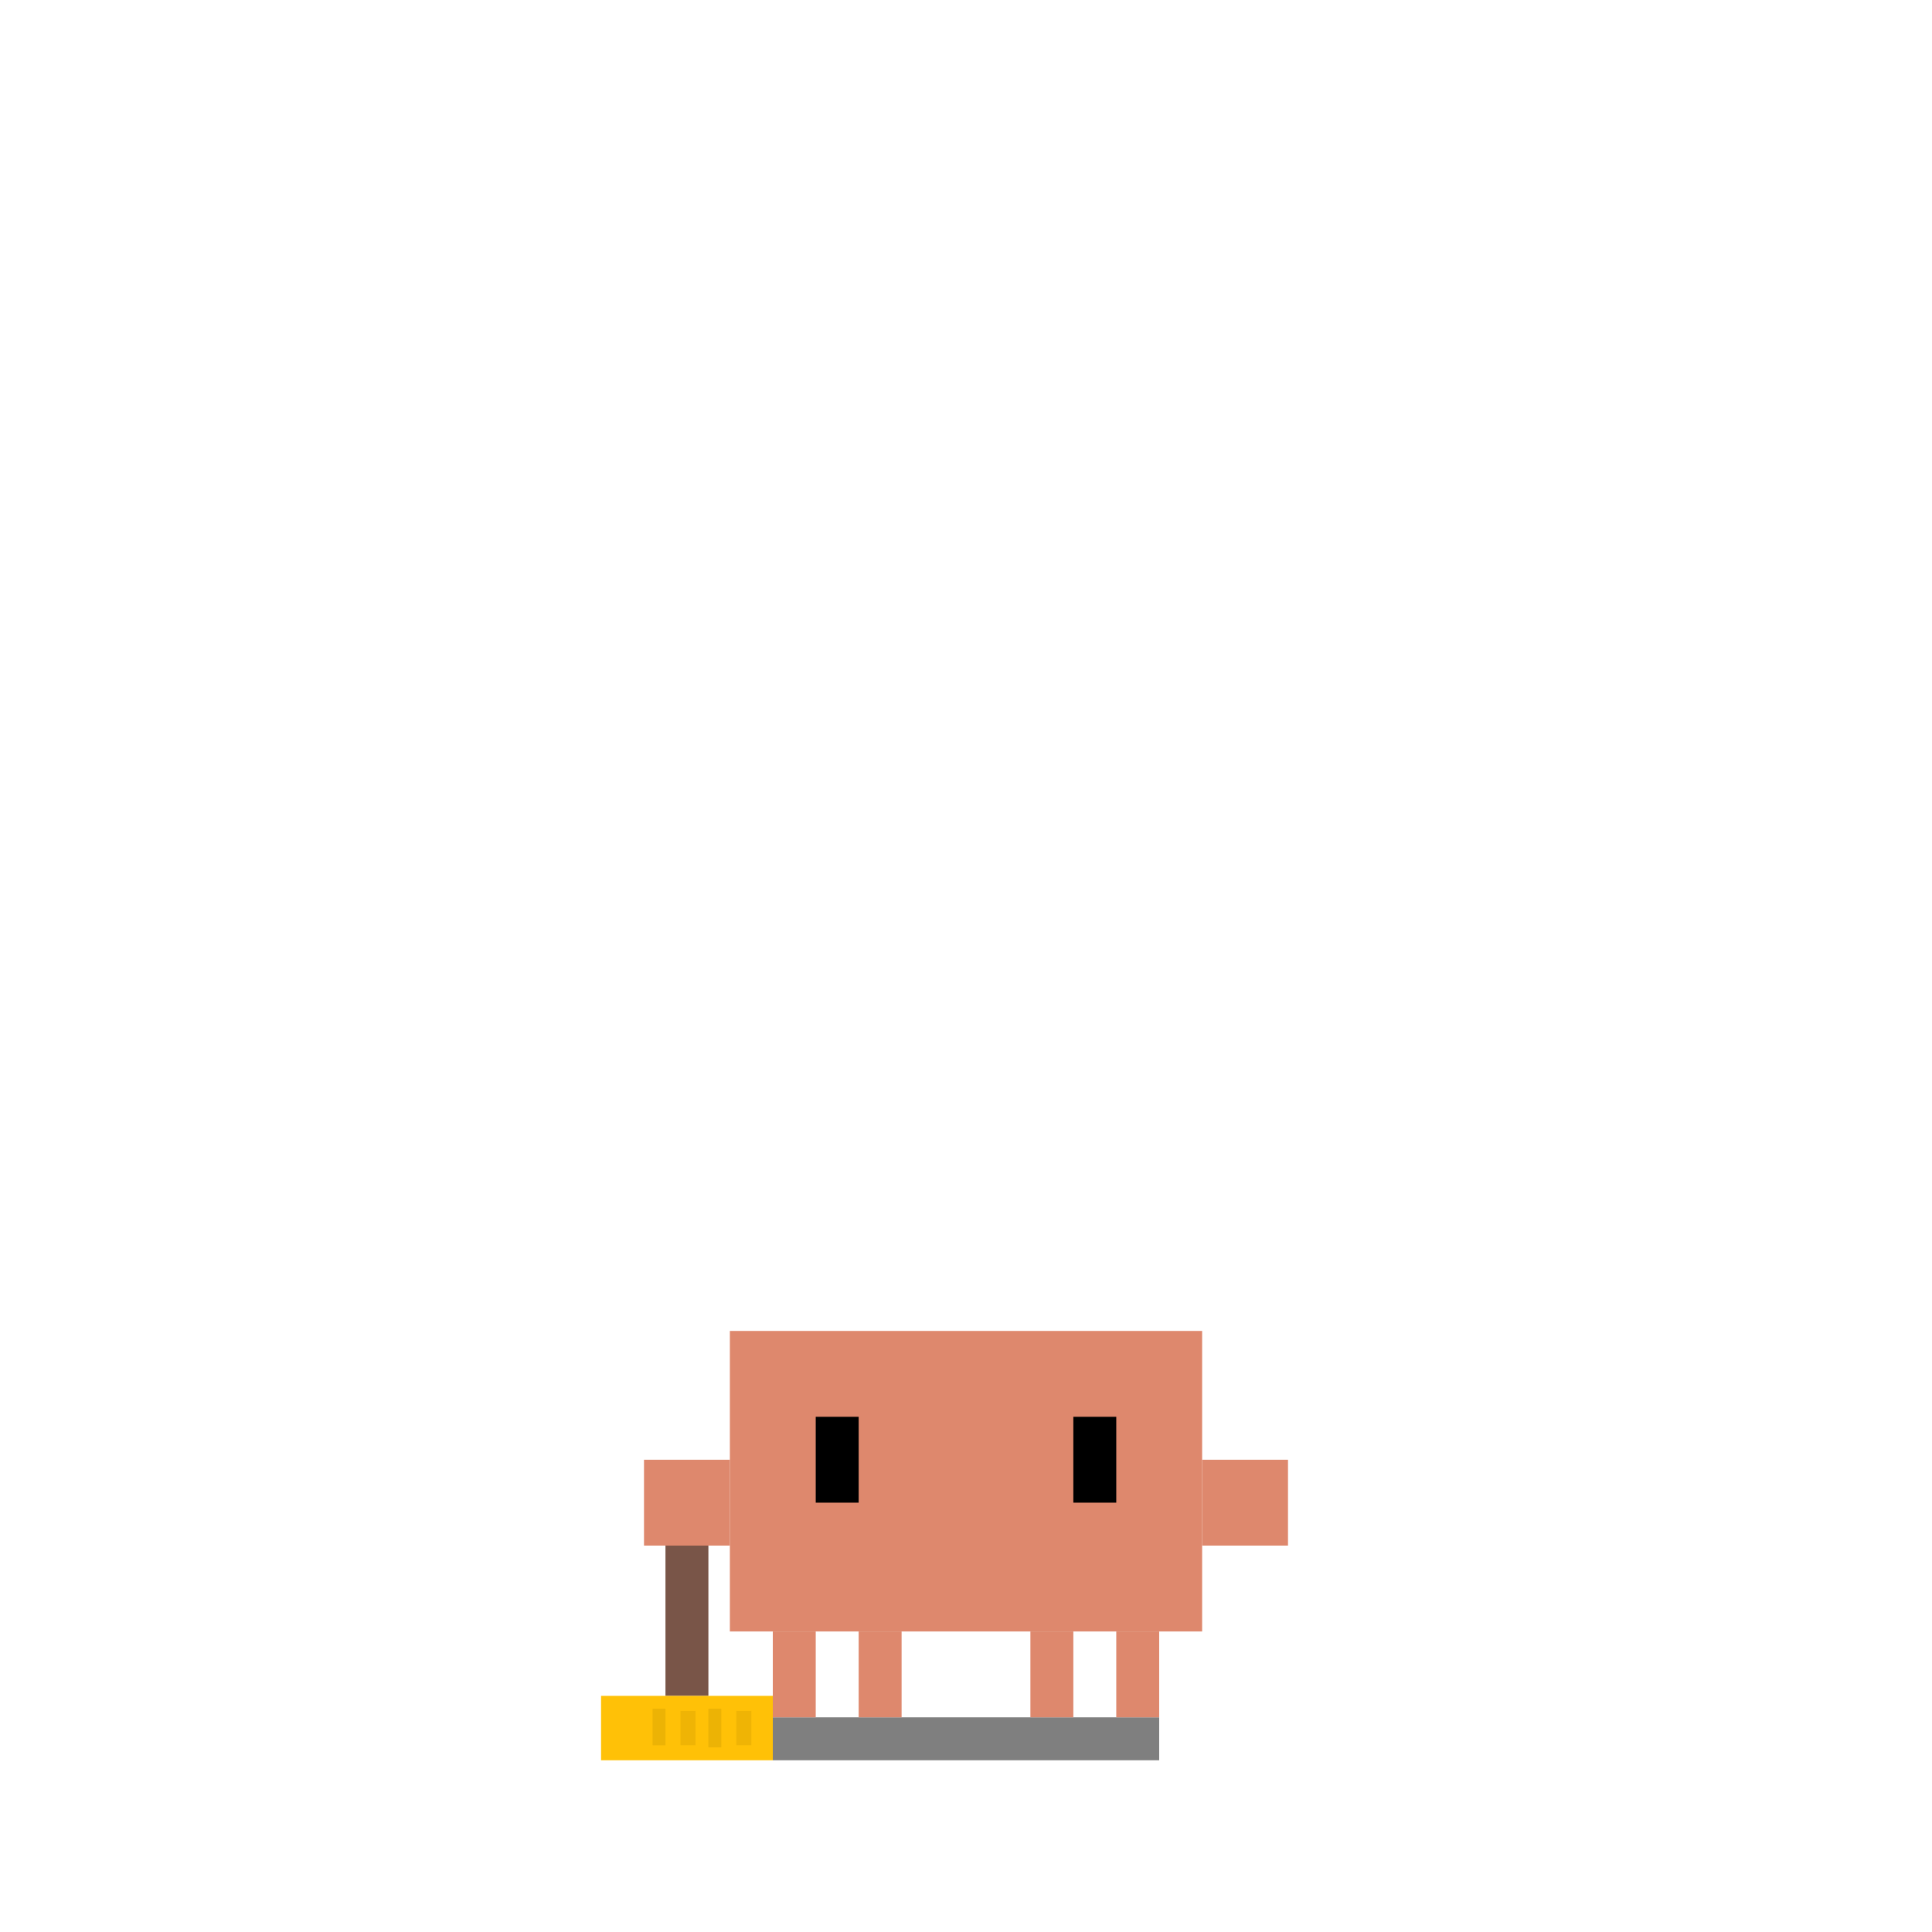
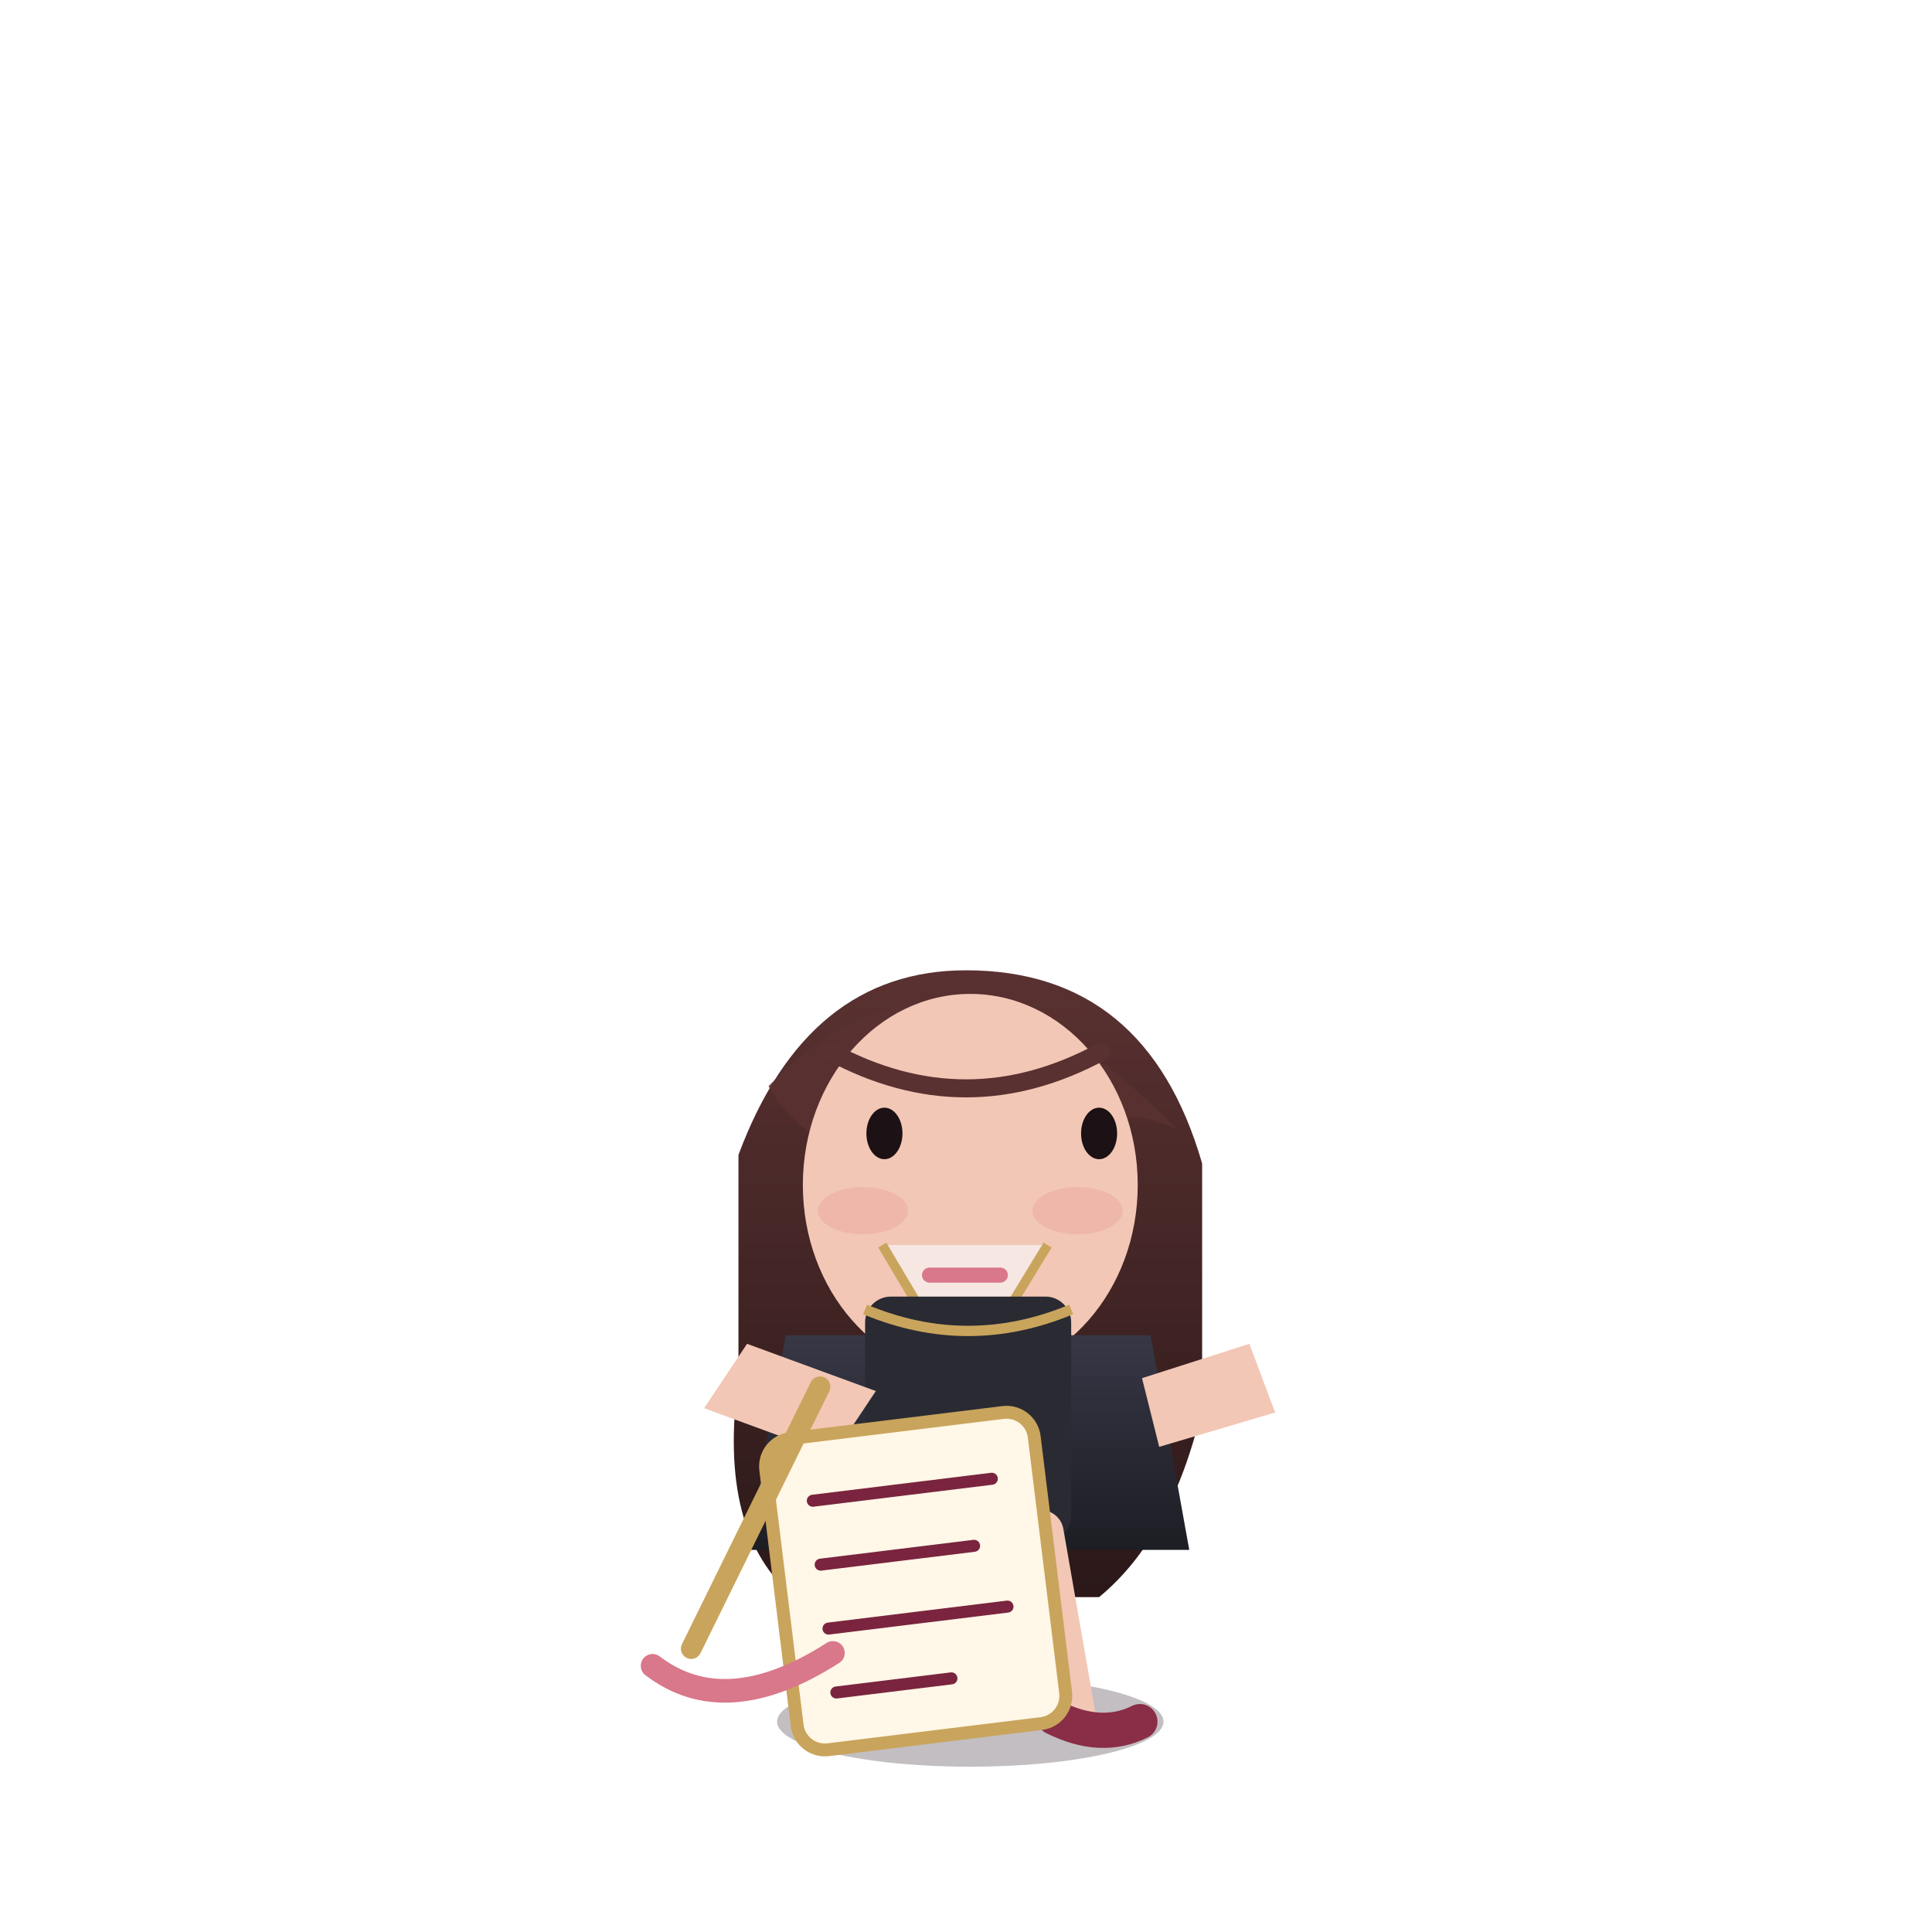
<svg xmlns="http://www.w3.org/2000/svg" viewBox="-15 -25 45 45" width="500" height="500">
  <defs>
+     <linearGradient id="hair-grad" x1="0" y1="0" x2="0" y2="1">
+       <stop offset="0%" stop-color="#5A3131" />
+       <stop offset="100%" stop-color="#2B1818" />
+     </linearGradient>
+     <linearGradient id="blazer-grad" x1="0" y1="0" x2="0" y2="1">
+       <stop offset="0%" stop-color="#373746" />
+       <stop offset="100%" stop-color="#1D1D24" />
+     </linearGradient>
    <style>
-       /* ===== Independent sub-animations ===== */
-       .breathe {
-         transform-origin: 7.5px 13px;
-         animation: breathe 3.2s infinite ease-in-out;
+       .body-float { transform-origin: 7.5px 10px; animation: bodyFloat 3.8s infinite ease-in-out; }
+       .hair-sway { transform-origin: 7.5px 4.5px; animation: hairSway 4.8s infinite ease-in-out; }
+       .sparkle-pulse { animation: sparklePulse 1.8s infinite ease-in-out; }
+       .alert-pop { animation: alertPop 0.9s infinite ease-in-out; }
+       .sleep-breathe { transform-origin: 7.5px 10px; animation: sleepBreathe 4.6s infinite ease-in-out; }
+       .mini-hover { animation: miniHover 2.6s infinite ease-in-out; }
+       @keyframes bodyFloat {
+         0%,100% { transform: translate(0,0); }
+         50% { transform: translate(0,0.65px); }
      }
-       .blink {
-         transform-origin: 7.5px 9px;
-         animation: blink 4s infinite;
+       @keyframes hairSway {
+         0%,100% { transform: rotate(0deg); }
+         50% { transform: rotate(-1.6deg); }
      }
- 
-       /* ===== Main 10s story arc ===== */
-       .body-lean {
-         transform-origin: 7.5px 15px;
-         animation: body-lean 10s infinite ease-in-out;
+       @keyframes sparklePulse {
+         0%,100% { opacity: 0.65; transform: scale(1); }
+         50% { opacity: 1; transform: scale(1.08); }
      }
-       .shadow-anim {
-         transform-origin: 7.5px 15.5px;
-         animation: shadow-anim 10s infinite ease-in-out;
+       @keyframes alertPop {
+         0%,100% { transform: translateY(0); }
+         50% { transform: translateY(-0.7px); }
      }
-       .arm-r {
-         transform-origin: 14px 10px;
-         animation: arm-right 10s infinite ease-in-out;
+       @keyframes sleepBreathe {
+         0%,100% { transform: translate(0,0) scale(1,1); }
+         50% { transform: translate(0,0.8px) scale(1.02,0.98); }
      }
-       .arm-l {
-         transform-origin: 1px 10px;
-         animation: arm-left 10s infinite ease-in-out;
-       }
-       .eyes-dir {
-         animation: eye-dir 10s infinite ease-in-out;
-       }
- 
-       /* Dust particles */
-       .dust { opacity: 0; }
-       .dust-1 { animation: dust1 10s infinite; }
-       .dust-2 { animation: dust2 10s infinite; }
-       .dust-3 { animation: dust3 10s infinite; }
- 
-       /* Sweat drops */
-       .sweat { opacity: 0; }
-       .sweat-1 { animation: sweat1 10s infinite; }
-       .sweat-2 { animation: sweat2 10s infinite; }
- 
-       /* ===== Keyframes ===== */
-       @keyframes breathe {
-         0%, 100% { transform: scale(1, 1) translate(0, 0); }
-         50% { transform: scale(1.02, 0.98) translate(0, 0.5px); }
-       }
- 
-       @keyframes blink {
-         0%, 10%, 100% { transform: scaleY(1); }
-         5% { transform: scaleY(0.1); }
-       }
- 
-       /* Body: idle → lean → straighten → lean → return to idle */
-       @keyframes body-lean {
-         0%, 1%   { transform: translate(0, 0) rotate(0deg); }
-         5%, 38%  { transform: translate(1px, 0) rotate(6deg); }
-         43%, 57% { transform: translate(0, 0) rotate(2deg); }
-         62%, 85% { transform: translate(1px, 0) rotate(6deg); }
-         90%      { transform: translate(0.5px, 0) rotate(3deg); }
-         100%     { transform: translate(0, 0) rotate(0deg); }
-       }
- 
-       @keyframes shadow-anim {
-         0%, 1%   { transform: scaleX(1); opacity: 0.5; }
-         5%, 38%  { transform: scaleX(1.08); opacity: 0.55; }
-         43%, 57% { transform: scaleX(1); opacity: 0.5; }
-         62%, 85% { transform: scaleX(1.08); opacity: 0.55; }
-         90%      { transform: scaleX(1.03); opacity: 0.52; }
-         100%     { transform: scaleX(1); opacity: 0.5; }
-       }
- 
-       /* Right arm + broom: idle → 3 sweeps → relax → 3 sweeps → hold
-          Forward stroke (35 to -15) is faster than return (-15 to 35) */
-       @keyframes arm-right {
-         0%, 1%   { transform: rotate(0deg); }
-         4%       { transform: rotate(35deg); }
-         /* Phase A: stroke 1 */
-         7%       { transform: rotate(35deg); }
-         10%      { transform: rotate(-15deg); }
-         /* return */
-         15%      { transform: rotate(35deg); }
-         /* stroke 2 */
-         18%      { transform: rotate(-15deg); }
-         /* return */
-         23%      { transform: rotate(35deg); }
-         /* stroke 3 */
-         26%      { transform: rotate(-15deg); }
-         30%      { transform: rotate(10deg); }
-         /* Pause: arm relaxed */
-         36%, 57% { transform: rotate(0deg); }
-         /* Phase B: stroke 1 */
-         61%      { transform: rotate(35deg); }
-         64%      { transform: rotate(-15deg); }
-         /* stroke 2 */
-         69%      { transform: rotate(35deg); }
-         72%      { transform: rotate(-15deg); }
-         /* stroke 3 */
-         77%      { transform: rotate(35deg); }
-         80%      { transform: rotate(-15deg); }
-         85%      { transform: rotate(10deg); }
-         90%      { transform: rotate(5deg); }
-         100%     { transform: rotate(0deg); }
-       }
- 
-       /* Left arm: idle → scratch head during pause → idle */
-       @keyframes arm-left {
-         0%, 41%  { transform: translate(0, 0) rotate(0deg); }
-         44%      { transform: translate(2px, -4px) rotate(35deg); }
-         46%      { transform: translate(2.5px, -5px) rotate(50deg); }
-         48%      { transform: translate(2px, -4px) rotate(35deg); }
-         50%      { transform: translate(2.5px, -5px) rotate(50deg); }
-         52%      { transform: translate(2px, -4px) rotate(35deg); }
-         55%, 100%{ transform: translate(0, 0) rotate(0deg); }
-       }
- 
-       /* Eyes: ahead → look down → ahead (pause) → down → return to ahead */
-       @keyframes eye-dir {
-         0%, 2%   { transform: translate(0, 0); }
-         5%, 38%  { transform: translate(1px, 1px); }
-         43%, 57% { transform: translate(0, 0); }
-         62%, 85% { transform: translate(1px, 1px); }
-         90%      { transform: translate(0.5px, 0.5px); }
-         100%     { transform: translate(0, 0); }
-       }
- 
-       /* Dust puffs at end of forward strokes */
-       @keyframes dust1 {
-         0%, 8%   { opacity: 0; transform: translate(17px, 15px) scale(0); }
-         10%      { opacity: 0.6; transform: translate(17px, 15px) scale(1); }
-         16%      { opacity: 0; transform: translate(20px, 13.5px) scale(0.3); }
-         17%, 62% { opacity: 0; }
-         64%      { opacity: 0.6; transform: translate(17px, 15px) scale(1); }
-         70%      { opacity: 0; transform: translate(20px, 13.5px) scale(0.3); }
-         71%, 100%{ opacity: 0; }
-       }
-       @keyframes dust2 {
-         0%, 16%  { opacity: 0; transform: translate(16px, 16px) scale(0); }
-         18%      { opacity: 0.5; transform: translate(16px, 16px) scale(1); }
-         24%      { opacity: 0; transform: translate(19px, 14.5px) scale(0.3); }
-         25%, 70% { opacity: 0; }
-         72%      { opacity: 0.5; transform: translate(16px, 16px) scale(1); }
-         78%      { opacity: 0; transform: translate(19px, 14.5px) scale(0.3); }
-         79%, 100%{ opacity: 0; }
-       }
-       @keyframes dust3 {
-         0%, 24%  { opacity: 0; transform: translate(18px, 15.5px) scale(0); }
-         26%      { opacity: 0.5; transform: translate(18px, 15.5px) scale(1); }
-         32%      { opacity: 0; transform: translate(21px, 14px) scale(0.3); }
-         33%, 78% { opacity: 0; }
-         80%      { opacity: 0.5; transform: translate(18px, 15.5px) scale(1); }
-         86%      { opacity: 0; transform: translate(21px, 14px) scale(0.3); }
-         87%, 100%{ opacity: 0; }
-       }
- 
-       /* Sweat during Phase A sweeping */
-       @keyframes sweat1 {
-         0%, 8%   { opacity: 0; transform: translate(0, 0) scale(0); }
-         10%      { opacity: 1; transform: translate(0, 0) scale(1); }
-         20%      { opacity: 0; transform: translate(-5px, -5px) scale(0.5); }
-         21%, 100%{ opacity: 0; }
-       }
-       @keyframes sweat2 {
-         0%, 16%  { opacity: 0; transform: translate(0, 0) scale(0); }
-         18%      { opacity: 1; transform: translate(0, 0) scale(1); }
-         28%      { opacity: 0; transform: translate(-4px, -6px) scale(0.4); }
-         29%, 100%{ opacity: 0; }
+       @keyframes miniHover {
+         0%,100% { transform: translateY(0); }
+         50% { transform: translateY(-0.8px); }
      }
    </style>
  </defs>
-   <g transform="translate(15, 0) scale(-1, 1)">
-     <rect class="shadow-anim" x="3" y="15" width="9" height="1" fill="#000" opacity="0.5" />
-     <rect class="dust dust-1" x="0" y="0" width="1.5" height="1.5" fill="#9E9E9E" />
-     <rect class="dust dust-2" x="0" y="0" width="1" height="1" fill="#B0BEC5" />
-     <rect class="dust dust-3" x="0" y="0" width="1.2" height="1.2" fill="#9E9E9E" />
-     <g fill="#DE886D">
-       <rect x="3" y="13" width="1" height="2" />
-       <rect x="5" y="13" width="1" height="2" />
-       <rect x="9" y="13" width="1" height="2" />
-       <rect x="11" y="13" width="1" height="2" />
-     </g>
-     <g class="body-lean">
-       <g transform="translate(1, 5)">
-         <g class="sweat sweat-1" fill="#40C4FF">
-           <rect x="0" y="1" width="1.5" height="1.5" />
-           <rect x="0.25" y="0" width="1" height="1" />
-         </g>
+   <g transform="translate(0 0) scale(1 1)">
+     <ellipse cx="7.6" cy="15.1" rx="4.5" ry="1.05" fill="#24171F" opacity="0.28" />
+   </g>
+   <g>
+     <g transform="translate(0 0) rotate(0 7.5 9.5)" class="body-float">
+       <g class="hair-sway">
+         <path d="M2.2 1.9 Q3.8 -2.4 7.5 -2.4 Q11.7 -2.4 13 2.1 L13 7.8 Q12.3 10.8 10.6 12.2 L9.6 12.2 L10 5.5 Q7.8 7.2 5.1 7.4 L4.7 12.2 L3.5 12.2 Q1.7 10.7 2.2 7.1 Z" fill="url(#hair-grad)" />
+         <path d="M2.9 0.3 Q7.2 -4.1 12.4 1.3 Q11.4 0.8 10.5 1.2 Q7.6 -1.6 4.4 1.7 Q3.4 1.2 2.9 0.3 Z" fill="#5A3131" opacity="0.88" />
      </g>
-       <g transform="translate(-0.5, 7)">
-         <g class="sweat sweat-2" fill="#40C4FF">
-           <rect x="0" y="0.5" width="1" height="1" />
-           <rect x="0.15" y="0" width="0.7" height="0.7" />
-         </g>
+       <ellipse cx="7.6" cy="2.6" rx="3.9" ry="4.45" fill="#F2C7B5" />
+       <ellipse cx="5.1" cy="3.2" rx="1.05" ry="0.55" fill="#E8A59B" opacity="0.45" />
+       <ellipse cx="10.1" cy="3.2" rx="1.05" ry="0.55" fill="#E8A59B" opacity="0.45" />
+       <g fill="#1C1115">
+         <ellipse cx="5.6" cy="1.4" rx="0.42" ry="0.6" />
+         <ellipse cx="10.6" cy="1.4" rx="0.42" ry="0.6" />
      </g>
-       <g class="breathe">
-         <rect x="2" y="6" width="11" height="7" fill="#DE886D" />
-         <g class="arm-l">
-           <rect x="0" y="9" width="2" height="2" fill="#DE886D" />
-         </g>
-         <g class="arm-r">
-           <rect x="13" y="9" width="2" height="2" fill="#DE886D" />
-           <rect x="13.5" y="11" width="1" height="3.5" fill="#795548" />
-           <rect x="12" y="14.5" width="4" height="1.5" fill="#FFC107" />
-           <rect x="12.5" y="14.85" width="0.35" height="0.8" fill="#C99700" opacity="0.3" />
-           <rect x="13.2" y="14.8" width="0.3" height="0.9" fill="#C99700" opacity="0.35" />
-           <rect x="13.8" y="14.85" width="0.35" height="0.8" fill="#C99700" opacity="0.3" />
-           <rect x="14.5" y="14.8" width="0.3" height="0.85" fill="#C99700" opacity="0.35" />
-         </g>
-         <g class="eyes-dir" fill="#000">
-           <g class="blink">
-             <rect x="4" y="8" width="1" height="2" />
-             <rect x="10" y="8" width="1" height="2" />
-           </g>
-         </g>
+       <path d="M6.55 4.6 q1 0.45 1.95 0" stroke="#B84C67" stroke-width="0.4" fill="none" stroke-linecap="round" />
+       <path d="M4.35 -0.5 Q7.5 1.2 10.65 -0.5" stroke="#5A3131" stroke-width="0.42" fill="none" stroke-linecap="round" />
+       <path d="M3.3 6.1 L11.8 6.1 L12.7 11.1 L2.4 11.1 Z" fill="url(#blazer-grad)" />
+       <path d="M5.55 4 L7.45 7.2 L9.4 4" fill="#F7E7E2" />
+       <path d="M5.55 4 L7.45 7.2 L9.4 4" stroke="#C9A45C" stroke-width="0.22" fill="#F7E7E2" />
+       <path d="M6.65 4.7 H8.3" stroke="#D9778B" stroke-width="0.35" stroke-linecap="round" />
+       <rect x="5.15" y="5.2" width="4.8" height="5.7" rx="0.6" fill="#2A2A33" />
+       <path d="M5.15 5.5 Q7.55 6.5 9.95 5.5" stroke="#C9A45C" stroke-width="0.24" fill="none" />
+       <path d="M1.4 7.8 L4.4 8.9 L5.4 7.4 L2.4 6.3 Z" fill="#F2C7B5" />
+       <path d="M12 8.7 L14.7 7.9 L14.1 6.3 L11.6 7.1 Z" fill="#F2C7B5" />
+       <path d="M5.8 10.7 L5.15 14.8" stroke="#F2C7B5" stroke-width="1.05" stroke-linecap="round" />
+       <path d="M9.25 10.7 L10 15" stroke="#F2C7B5" stroke-width="1.05" stroke-linecap="round" />
+       <path d="M4.85 14.8 Q5.8 15.35 6.6 14.95" stroke="#8A2D47" stroke-width="0.82" stroke-linecap="round" />
+       <path d="M9.55 15 Q10.65 15.55 11.55 15.1" stroke="#8A2D47" stroke-width="0.82" stroke-linecap="round" />
+       <g transform="translate(3.1 8.2) rotate(-7 3 3)">
+         <rect x="0" y="0" width="6.3" height="7.3" rx="0.65" fill="#FFF7E7" stroke="#C9A45C" stroke-width="0.3" />
+         <path d="M1 1.5 H5.2 M1 3 H4.6 M1 4.5 H5.2 M1 6 H3.7" stroke="#7A243F" stroke-width="0.28" stroke-linecap="round" />
      </g>
+       <path d="M1.1 13.4 L4.1 7.3" stroke="#C9A45C" stroke-width="0.48" stroke-linecap="round" />
+       <path d="M0.2 13.8 Q1.9 15.1 4.4 13.5" fill="none" stroke="#D9778B" stroke-width="0.55" stroke-linecap="round" />
    </g>
  </g>
</svg>
